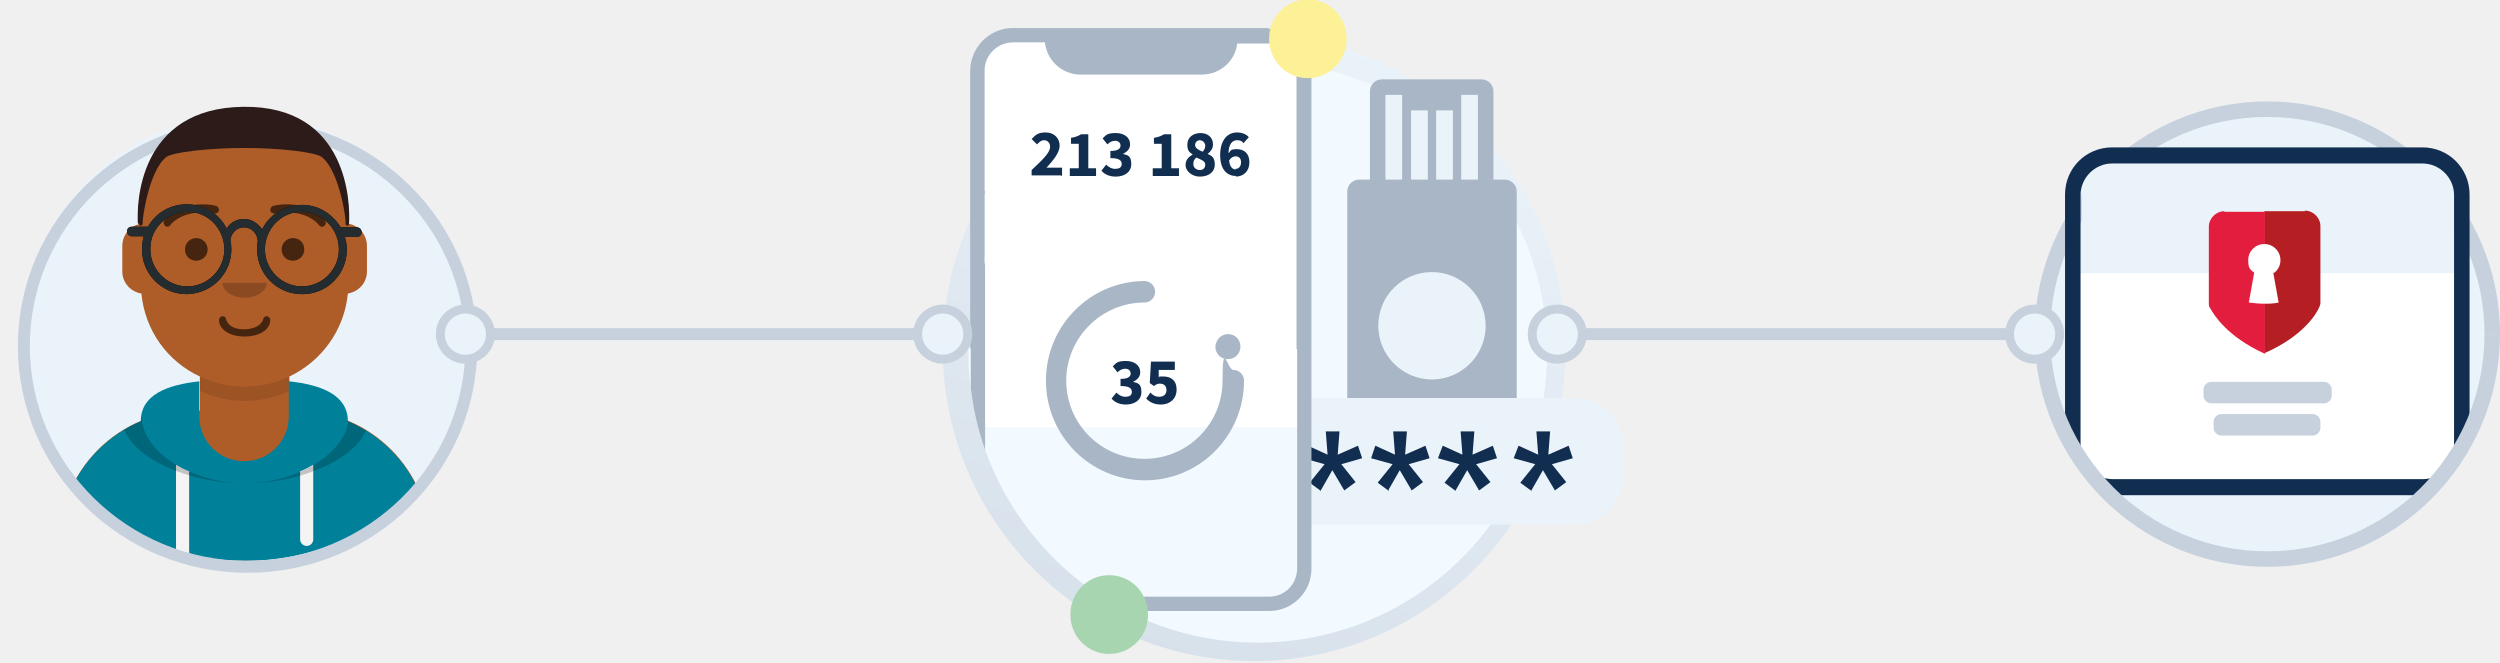
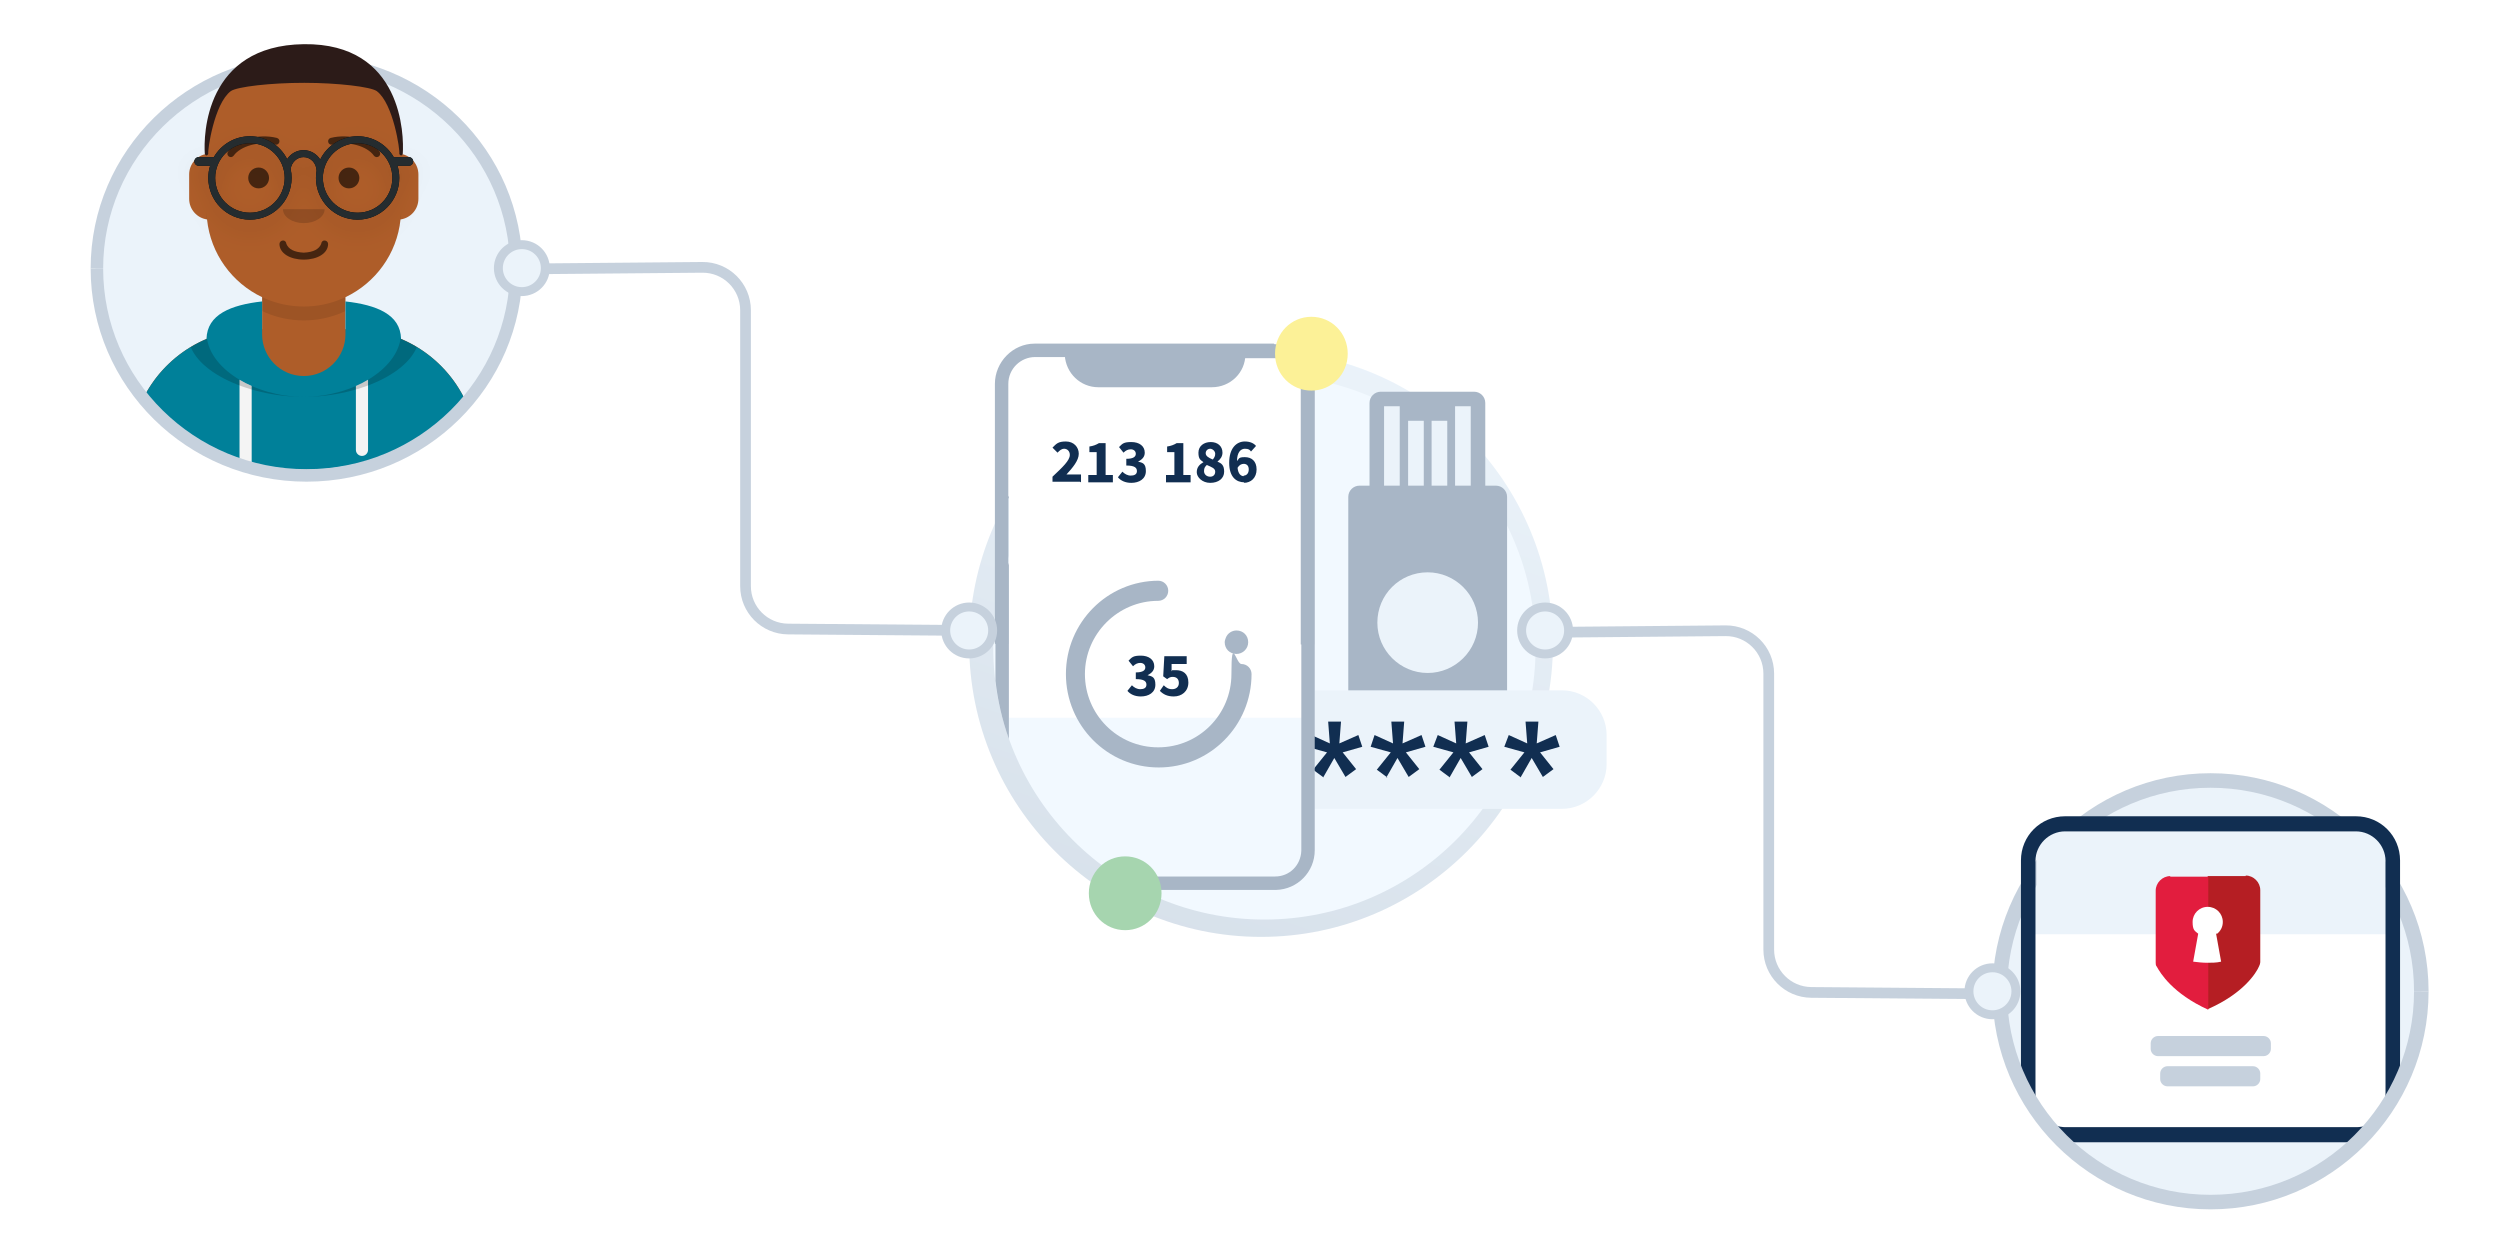
- <svg xmlns="http://www.w3.org/2000/svg" id="Layer_1" version="1.1" viewBox="0 0 419 111">
+ <svg xmlns="http://www.w3.org/2000/svg" width="1400" height="700" viewBox="0 0 1400 700" fill="none">
+   <rect width="1400" height="700" fill="white" />
+   <path d="M542.74 353.065L441.308 352.256C428.129 352.15 417.5 341.436 417.5 328.256V173.714C417.5 160.376 406.624 149.597 393.287 149.715L305 150.5" stroke="#C6D1DD" stroke-width="6" />
+   <path d="M1115.74 556.565L1014.31 555.756C1001.13 555.65 990.5 544.936 990.5 531.756V377.214C990.5 363.876 979.624 353.097 966.287 353.215L878 354" stroke="#C6D1DD" stroke-width="6" />
+   <path d="M706.192 521.528C794.807 521.528 866.513 449.509 866.513 360.581C866.513 271.653 794.807 199.634 706.192 199.634C617.577 199.634 545.871 271.653 545.871 360.581C545.871 449.509 617.577 521.528 706.192 521.528Z" fill="#F2F9FF" />
+   <path fill-rule="evenodd" clip-rule="evenodd" d="M580.628 196.502H716.525C725.293 196.502 732.182 203.391 732.182 212.159V401.913H564.972V212.159C564.972 203.391 571.861 196.502 580.628 196.502Z" fill="white" />
+   <path d="M706.192 196.502C796.685 196.502 869.644 270.087 869.644 360.581C869.644 451.074 796.372 524.659 706.192 524.659C616.011 524.659 542.74 451.074 542.74 360.581C542.74 270.087 616.011 196.502 706.192 196.502ZM708.071 209.967C624.153 209.967 556.204 278.228 556.204 362.459C556.204 446.691 624.153 514.952 708.071 514.952C791.988 514.952 859.937 446.691 859.937 362.459C859.937 278.228 791.988 209.967 708.071 209.967Z" fill="url(#paint0_linear_98_889)" />
+   <path d="M761.302 393.146H837.704C841.149 393.146 843.967 390.328 843.967 386.884V278.229C843.967 274.784 841.149 271.966 837.704 271.966H761.302C757.857 271.966 755.039 274.784 755.039 278.229V386.884C755.039 390.328 757.857 393.146 761.302 393.146Z" fill="#A8B6C6" />
+   <path d="M773.201 320.5H825.493C828.938 320.5 831.756 317.682 831.756 314.237V225.622C831.756 222.178 828.938 219.36 825.493 219.36H773.201C769.757 219.36 766.938 222.178 766.938 225.622V314.237C766.938 317.682 769.757 320.5 773.201 320.5Z" fill="#A8B6C6" />
+   <path fill-rule="evenodd" clip-rule="evenodd" d="M823.615 271.965H814.847V227.501H823.615V271.965ZM810.463 271.965H801.696V235.643H810.463V271.965ZM797.312 271.965H788.545V235.643H797.312V271.965ZM783.848 271.965H775.08V227.501H783.848V271.965Z" fill="#EBF3FA" />
+   <path d="M799.504 320.501C783.847 320.501 771.322 333.026 771.322 348.682C771.322 364.339 784.16 376.864 799.504 376.864C814.847 376.864 827.685 364.339 827.685 348.682C827.685 333.026 814.847 320.501 799.504 320.501Z" fill="#EBF3FA" />
+   <path fill-rule="evenodd" clip-rule="evenodd" d="M874.653 386.571C888.431 386.571 899.703 397.843 899.703 411.621V427.904C899.703 441.681 888.431 452.954 874.653 452.954H736.251V386.571H874.653Z" fill="#EBF3FA" />
+   <path d="M740.949 435.417L747.211 424.458L753.474 435.104L759.423 430.72L751.908 421.326L762.868 418.195L760.676 411.62L750.03 416.316L750.969 404.104H743.767L744.706 416.316L734.373 411.62L731.868 418.195L743.141 421.326L735.313 431.033L741.262 435.417H740.949ZM776.332 435.417L782.595 424.458L788.857 435.104L794.807 430.72L787.292 421.326L798.251 418.195L796.059 411.62L785.413 416.316L786.352 404.104H779.15L780.09 416.316L769.756 411.62L767.565 418.195L778.837 421.326L771.009 431.033L776.958 435.417H776.332ZM811.715 435.417L817.978 424.458L824.24 435.104L830.19 430.72L822.675 421.326L833.634 418.195L831.442 411.62L820.796 416.316L821.736 404.104H814.534L815.473 416.316L805.14 411.62L802.635 418.195L813.907 421.326L806.079 431.033L812.029 435.417H811.715ZM851.483 435.417L857.745 424.458L864.008 435.104L869.957 430.72L862.442 421.326L873.401 418.195L871.209 411.62L860.563 416.316L861.503 404.104H854.301L855.24 416.316L844.907 411.62L842.402 418.195L853.674 421.326L845.846 431.033L851.796 435.417H851.483Z" fill="#112E51" />
+   <path fill-rule="evenodd" clip-rule="evenodd" d="M580.628 196.502H718.091C722.162 196.502 726.232 197.755 729.364 200.26C732.182 202.765 734.06 205.896 734.06 209.028V328.016H564.972V209.028C564.972 205.583 566.538 202.452 569.669 200.26C572.487 197.755 576.558 196.502 580.942 196.502H580.628Z" fill="white" />
+   <path d="M697.424 194.623V198.381C697.424 208.714 688.97 216.855 678.637 216.855H615.072C605.052 216.855 596.911 209.027 596.285 199.007V194.31H697.111L697.424 194.623ZM648.577 325.197C651.708 325.197 654.213 327.702 654.213 330.833C654.213 333.964 651.708 336.469 648.577 336.469C626.032 336.469 607.557 354.944 607.557 377.489C607.557 400.034 625.719 418.509 648.577 418.509C671.435 418.509 689.596 400.034 689.596 377.489C689.596 354.944 692.101 371.853 695.233 371.853C698.364 371.853 700.869 374.358 700.869 377.489C700.869 406.297 677.698 429.781 648.89 429.781C620.082 429.781 596.911 406.297 596.911 377.489C596.911 348.681 620.082 325.197 648.89 325.197H648.577Z" fill="#A8B6C6" />
+   <path d="M605.365 270.088V265.704H600.981C600.042 265.704 598.476 265.704 597.224 265.704C600.668 261.946 604.112 257.876 604.112 254.118C604.112 250.361 601.294 247.229 596.911 247.229C592.527 247.229 591.587 248.482 589.396 250.674L592.214 253.492C593.466 252.24 594.406 251.3 595.971 251.3C597.537 251.3 599.102 252.553 599.102 254.745C599.102 257.876 595.032 261.633 589.396 266.956V269.775H604.739L605.365 270.088ZM623.213 270.088V266.017H619.143V248.169H615.385C613.819 249.108 612.254 249.735 610.062 250.048V253.179H614.133V266.017H609.436V270.088H623.526H623.213ZM633.546 270.401C637.93 270.401 641.688 268.209 641.688 263.825C641.688 259.441 639.809 259.128 637.304 258.502C639.809 257.25 641.061 255.684 641.061 253.492C641.061 249.735 637.93 247.543 633.546 247.543C629.163 247.543 628.536 248.482 626.658 250.361L629.163 253.492C630.415 252.24 631.668 251.613 633.233 251.613C634.799 251.613 636.051 252.553 636.051 254.118C636.051 255.684 634.799 256.936 630.728 256.936V260.694C635.425 260.694 636.678 261.946 636.678 263.825C636.678 265.704 635.112 266.33 633.233 266.33C631.354 266.33 629.789 265.391 628.536 264.138L626.031 267.27C627.597 269.148 630.102 270.401 633.546 270.401ZM666.738 270.088V266.017H662.667V248.169H658.91C657.344 249.108 655.778 249.735 653.586 250.048V253.179H657.657V266.017H652.96V270.088H667.051H666.738ZM677.697 270.401C682.394 270.401 685.525 267.896 685.525 264.138C685.525 260.381 683.96 259.441 681.768 258.502C683.333 257.25 684.586 255.684 684.586 253.492C684.586 249.735 681.768 247.543 678.01 247.543C674.253 247.543 671.122 249.735 671.122 253.492C671.122 257.25 672.374 257.563 673.94 258.815C671.748 260.068 670.182 261.633 670.182 264.451C670.182 267.27 673.313 270.401 677.697 270.401ZM678.95 257.25C676.758 256.31 675.192 255.371 675.192 253.805C675.192 252.24 676.445 251.3 677.697 251.3C678.95 251.3 680.515 252.553 680.515 254.118C680.515 255.684 679.889 256.31 679.263 257.25H678.95ZM677.697 266.956C675.818 266.956 674.253 265.704 674.253 263.825C674.253 261.946 674.879 261.32 675.818 260.381C678.637 261.633 680.515 262.26 680.515 264.138C680.515 266.017 679.263 266.956 677.697 266.956ZM696.485 270.401C700.555 270.401 703.687 267.583 703.687 262.886C703.687 258.189 700.869 255.997 697.111 255.997C693.354 255.997 693.98 256.936 692.727 258.189C692.727 253.179 694.919 251.3 697.111 251.3C699.303 251.3 699.929 251.926 700.555 252.866L703.374 249.735C702.121 248.169 699.929 247.229 697.111 247.229C692.414 247.229 688.343 250.987 688.343 259.128C688.343 267.27 692.414 270.088 696.798 270.088L696.485 270.401ZM696.485 266.643C694.919 266.643 693.354 265.391 693.04 261.946C693.98 260.381 695.232 259.755 696.485 259.755C698.05 259.755 699.303 260.694 699.303 262.886C699.303 265.078 698.05 266.33 696.485 266.33V266.643ZM638.87 390.015C643.253 390.015 647.011 387.823 647.011 383.44C647.011 379.056 645.132 378.743 642.627 378.116C645.132 376.864 646.385 375.298 646.385 373.106C646.385 369.349 643.253 367.157 638.87 367.157C634.486 367.157 633.859 368.096 631.981 369.975L634.486 373.106C635.738 371.854 636.991 371.228 638.556 371.228C640.122 371.228 641.375 372.167 641.375 373.733C641.375 375.298 640.122 376.551 636.051 376.551V380.308C640.748 380.308 642.001 381.561 642.001 383.44C642.001 385.318 640.435 385.945 638.556 385.945C636.678 385.945 635.112 385.005 633.86 383.753L631.354 386.884C632.92 388.763 635.425 390.015 638.87 390.015ZM657.344 390.015C661.728 390.015 665.485 387.197 665.485 382.187C665.485 377.177 662.354 375.298 658.596 375.298C654.839 375.298 657.031 375.298 656.091 375.924V371.854H664.546V367.47H652.021L651.395 378.743L653.586 380.308C654.839 379.369 655.465 379.056 656.718 379.056C658.91 379.056 660.162 380.308 660.162 382.5C660.162 384.692 658.596 385.945 656.405 385.945C654.213 385.945 652.96 385.005 651.708 383.753L649.516 386.884C651.395 388.763 653.586 390.015 657.344 390.015Z" fill="#112E51" />
+   <path d="M728.738 216.856C731.243 217.169 733.748 217.795 736.253 218.108V476.124C736.253 488.336 726.546 498.043 714.647 498.356H714.021H640.749C636.052 496.164 631.669 493.659 627.285 490.841H714.021C722.162 490.841 728.425 484.579 728.738 476.438V475.811V216.543V216.856ZM564.973 314.864V413.812C561.215 403.166 558.71 392.206 557.458 381.247V347.743C558.71 336.47 561.215 325.511 564.973 315.177V314.864ZM564.973 277.602V278.542C562.154 282.925 559.649 287.622 557.458 292.319C559.649 286.996 562.154 282.299 564.973 277.602ZM706.193 196.502C713.395 196.502 720.91 197.129 727.798 198.068C729.364 199.321 730.93 201.199 732.182 203.078C727.485 202.139 722.788 201.512 718.091 201.199C716.839 200.886 715.586 200.573 714.334 200.573H713.708H671.436C683.021 198.068 694.607 196.816 706.193 196.816V196.502Z" fill="#A8B6C6" />
+   <path d="M692.415 366.217C695.859 366.217 698.991 363.399 698.991 359.641C698.991 355.884 696.173 353.065 692.415 353.065C689.91 353.065 687.405 354.631 686.466 357.136C686.152 358.075 685.839 358.702 685.839 359.641C685.839 363.399 688.658 366.217 692.415 366.217Z" fill="#A8B6C6" />
+   <path d="M713.707 192.745C725.919 192.745 735.939 202.765 735.939 215.29V360.894H728.424V214.977C728.424 207.149 722.162 200.573 714.334 199.947H713.707H579.689C571.548 199.947 564.659 206.523 564.659 214.977V360.581H557.144V214.977C557.144 202.765 567.164 192.432 579.376 192.432H713.394L713.707 192.745Z" fill="#A8B6C6" />
+   <path d="M630.102 520.901C641.374 520.901 650.455 511.82 650.455 500.235C650.455 488.649 641.374 479.568 630.102 479.568C618.829 479.568 609.749 488.649 609.749 500.235C609.749 511.82 618.829 520.901 630.102 520.901Z" fill="#A6D5AF" />
+   <path d="M734.374 218.734C745.646 218.734 754.727 209.653 754.727 198.068C754.727 186.482 745.646 177.401 734.374 177.401C723.101 177.401 714.021 186.482 714.021 198.068C714.021 209.653 723.101 218.734 734.374 218.734Z" fill="#FCF197" />
+   <path d="M542.739 366.216C550.002 366.216 555.89 360.328 555.89 353.065C555.89 345.802 550.002 339.914 542.739 339.914C535.476 339.914 529.588 345.802 529.588 353.065C529.588 360.328 535.476 366.216 542.739 366.216Z" fill="#EBF3FA" stroke="#C6D1DD" stroke-width="5" />
+   <mask id="mask0_98_889" style="mask-type:alpha" maskUnits="userSpaceOnUse" x="53" y="32" width="236" height="236">
+     <path d="M170.832 267.581C235.682 267.581 288.254 215.009 288.254 150.159C288.254 85.308 235.682 32.736 170.832 32.736C105.981 32.736 53.409 85.308 53.409 150.159C53.409 215.009 105.981 267.581 170.832 267.581Z" fill="white" />
+   </mask>
+   <g mask="url(#mask0_98_889)">
+     <path d="M170.832 267.581C235.682 267.581 288.254 215.009 288.254 150.159C288.254 85.308 235.682 32.736 170.832 32.736C105.981 32.736 53.409 85.308 53.409 150.159C53.409 215.009 105.981 267.581 170.832 267.581Z" fill="#E6E6E6" />
+     <path d="M288.254 32.736H53.409V267.581H288.254V32.736Z" fill="#EBF3FA" />
+   </g>
+   <mask id="mask1_98_889" style="mask-type:alpha" maskUnits="userSpaceOnUse" x="41" y="22" width="258" height="242">
+     <path d="M53.408 159.776C53.408 216.844 105.662 263.107 170.119 263.107C234.577 263.107 286.83 216.844 286.83 159.776H298.501V22H41.737V159.776H53.408Z" fill="white" />
+   </mask>
+   <g mask="url(#mask1_98_889)">
+     <path d="M289.108 150.382C289.108 86.396 236.536 34.525 171.685 34.525C106.835 34.525 54.263 86.396 54.263 150.382" stroke="#C6D1DD" stroke-width="7" />
+     <mask id="mask2_98_889" style="mask-type:alpha" maskUnits="userSpaceOnUse" x="72" y="25" width="196" height="239">
+       <path d="M193.461 166.409V184.3H197.352C236.026 184.3 267.378 215.663 267.378 254.351V263.107H72.86V254.351C72.86 215.663 104.212 184.3 142.887 184.3H146.777V166.409C130.012 158.442 117.962 142.159 115.951 122.89C110.286 122.089 105.928 117.218 105.928 111.33V97.709C105.928 91.924 110.134 87.122 115.654 86.195V80.196C115.654 50.106 140.039 25.712 170.119 25.712C200.2 25.712 224.584 50.106 224.584 80.196V86.195C230.104 87.122 234.31 91.924 234.31 97.709V111.33C234.31 117.218 229.953 122.089 224.288 122.89C222.277 142.159 210.226 158.442 193.461 166.409Z" fill="white" />
+     </mask>
+     <g mask="url(#mask2_98_889)">
+       <path d="M193.461 166.409V184.3H197.352C236.026 184.3 267.378 215.663 267.378 254.351V263.107H72.86V254.351C72.86 215.663 104.212 184.3 142.887 184.3H146.777V166.409C130.012 158.442 117.962 142.159 115.951 122.89C110.286 122.089 105.928 117.218 105.928 111.33V97.709C105.928 91.924 110.134 87.122 115.654 86.195V80.196C115.654 50.106 140.039 25.712 170.119 25.712C200.2 25.712 224.584 50.106 224.584 80.196V86.195C230.104 87.122 234.31 91.924 234.31 97.709V111.33C234.31 117.218 229.953 122.089 224.288 122.89C222.277 142.159 210.226 158.442 193.461 166.409Z" fill="#D0C6AC" />
+       <path d="M298.501 25.712H41.737V263.107H298.501V25.712Z" fill="#AE5D29" />
+       <path fill-rule="evenodd" clip-rule="evenodd" d="M224.584 102.574V124.951C224.584 155.042 200.199 179.435 170.119 179.435C140.039 179.435 115.654 155.042 115.654 124.951V102.574V117.168C115.654 147.258 140.039 171.652 170.119 171.652C200.199 171.652 224.584 147.258 224.584 117.168V102.574Z" fill="black" fill-opacity="0.1" />
+     </g>
+     <mask id="mask3_98_889" style="mask-type:alpha" maskUnits="userSpaceOnUse" x="72" y="168" width="196" height="96">
+       <path fill-rule="evenodd" clip-rule="evenodd" d="M146.777 168.801C129.35 170.752 115.926 176.079 115.658 189.791C90.509 200.418 72.86 225.322 72.86 254.349V263.106H267.378V254.349C267.378 225.322 249.729 200.418 224.58 189.791C224.312 176.079 210.889 170.752 193.461 168.801V187.217C193.461 200.113 183.011 210.568 170.119 210.568C157.228 210.568 146.777 200.113 146.777 187.217V168.801Z" fill="white" />
+     </mask>
+     <g mask="url(#mask3_98_889)">
+       <path fill-rule="evenodd" clip-rule="evenodd" d="M146.777 168.801C129.35 170.752 115.926 176.079 115.658 189.791C90.509 200.418 72.86 225.322 72.86 254.349V263.106H267.378V254.349C267.378 225.322 249.729 200.418 224.58 189.791C224.312 176.079 210.889 170.752 193.461 168.801V187.217C193.461 200.113 183.011 210.568 170.119 210.568C157.228 210.568 146.777 200.113 146.777 187.217V168.801Z" fill="#B7C1DB" />
+       <path d="M298.501 156.083H41.737V263.106H298.501V156.083Z" fill="#008099" />
+       <path fill-rule="evenodd" clip-rule="evenodd" d="M140.942 216.152V263.106H134.134V212.66C136.278 213.934 138.556 215.103 140.942 216.152ZM206.106 212.66V251.918C206.106 253.798 204.582 255.323 202.702 255.323C200.822 255.323 199.298 253.798 199.298 251.918V216.152C201.684 215.103 203.963 213.934 206.106 212.66Z" fill="#F4F4F4" />
+       <path fill-rule="evenodd" clip-rule="evenodd" d="M130.205 168.465C115.566 171.235 105.442 176.753 105.442 187.518C105.442 206.697 137.574 222.244 170.12 222.244C202.665 222.244 234.797 206.697 234.797 187.518C234.797 176.753 224.673 171.235 210.035 168.465C218.871 171.724 224.585 177.203 224.585 186.321C224.585 206.161 197.526 222.244 170.12 222.244C142.713 222.244 115.655 206.161 115.655 186.321C115.655 177.203 121.369 171.724 130.205 168.465Z" fill="black" fill-opacity="0.18" />
+     </g>
+     <path d="M156.504 136.627C156.504 141.853 162.493 145.383 170.12 145.383C177.747 145.383 183.736 141.853 183.736 136.627C183.736 135.552 182.813 134.681 181.791 134.681C180.534 134.681 179.973 135.562 179.846 136.627C178.638 139.485 175.648 141.216 170.12 141.492C164.593 141.216 161.603 139.485 160.394 136.627C160.268 135.562 159.706 134.681 158.449 134.681C157.428 134.681 156.504 135.552 156.504 136.627Z" fill="black" fill-opacity="0.6" />
+     <path fill-rule="evenodd" clip-rule="evenodd" d="M158.449 117.169C158.449 121.468 163.674 124.952 170.12 124.952C176.566 124.952 181.791 121.468 181.791 117.169" fill="black" fill-opacity="0.16" />
+     <path d="M144.833 105.493C148.056 105.493 150.669 102.879 150.669 99.655C150.669 96.431 148.056 93.817 144.833 93.817C141.61 93.817 138.998 96.431 138.998 99.655C138.998 102.879 141.61 105.493 144.833 105.493Z" fill="black" fill-opacity="0.6" />
+     <path d="M195.407 105.493C198.63 105.493 201.243 102.879 201.243 99.655C201.243 96.431 198.63 93.817 195.407 93.817C192.184 93.817 189.572 96.431 189.572 99.655C189.572 102.879 192.184 105.493 195.407 105.493Z" fill="black" fill-opacity="0.6" />
+     <path d="M130.857 87.162C134.664 81.802 145.103 78.797 154.094 81.006C155.138 81.262 156.191 80.624 156.447 79.58C156.704 78.536 156.066 77.483 155.022 77.226C144.58 74.661 132.492 78.141 127.685 84.907C127.063 85.783 127.269 86.998 128.144 87.621C129.02 88.243 130.234 88.038 130.857 87.162Z" fill="black" fill-opacity="0.6" />
+     <path d="M209.383 87.162C205.576 81.802 195.137 78.797 186.145 81.006C185.102 81.262 184.049 80.624 183.792 79.58C183.536 78.536 184.174 77.483 185.217 77.226C195.66 74.661 207.747 78.141 212.554 84.907C213.177 85.783 212.971 86.998 212.096 87.621C211.22 88.243 210.005 88.038 209.383 87.162Z" fill="black" fill-opacity="0.6" />
+     <mask id="mask4_98_889" style="mask-type:alpha" maskUnits="userSpaceOnUse" x="114" y="24" width="112" height="64">
+       <path fill-rule="evenodd" clip-rule="evenodd" d="M114.681 86.034C115.019 87.482 116.308 87.224 116.627 86.034C116.177 84.522 119.832 58.06 129.27 51.009C132.789 48.56 151.648 46.37 170.423 46.383C188.996 46.396 207.487 48.587 210.968 51.009C220.406 58.06 224.062 84.522 223.612 86.034C223.93 87.224 225.219 87.482 225.557 86.034C226.256 76.015 225.557 24.034 170.119 24.739C114.681 25.445 113.982 76.015 114.681 86.034Z" fill="white" />
+     </mask>
+     <g mask="url(#mask4_98_889)">
+       <path fill-rule="evenodd" clip-rule="evenodd" d="M114.681 86.034C115.019 87.482 116.308 87.224 116.627 86.034C116.177 84.522 119.832 58.06 129.27 51.009C132.789 48.56 151.648 46.37 170.423 46.383C188.996 46.396 207.487 48.587 210.968 51.009C220.406 58.06 224.062 84.522 223.612 86.034C223.93 87.224 225.219 87.482 225.557 86.034C226.256 76.015 225.557 24.034 170.119 24.739C114.681 25.445 113.982 76.015 114.681 86.034Z" fill="#28354B" />
+       <path d="M370.473 23.766H113.709V296.186H370.473V23.766Z" fill="#2C1B18" />
+     </g>
+     <g filter="url(#filter0_d_98_889)">
+       <path fill-rule="evenodd" clip-rule="evenodd" d="M179.324 89.336C183.132 81.616 191.081 76.305 200.269 76.305C208.944 76.305 216.514 81.039 220.538 88.066C220.742 88.01 220.958 87.98 221.18 87.98H228.961C230.303 87.98 231.392 89.069 231.392 90.412C231.392 91.755 230.303 92.844 228.961 92.844H222.603C223.259 94.999 223.611 97.286 223.611 99.655C223.611 112.551 213.161 123.005 200.269 123.005C187.378 123.005 176.927 112.551 176.927 99.655C176.927 98.272 177.047 96.916 177.278 95.599C177.196 91.342 173.925 87.98 169.985 87.98C166.351 87.98 163.286 90.84 162.768 94.625C163.123 96.245 163.311 97.928 163.311 99.655C163.311 112.551 152.86 123.005 139.969 123.005C127.077 123.005 116.626 112.551 116.626 99.655C116.626 97.286 116.979 94.999 117.635 92.844H111.277C109.934 92.844 108.846 91.755 108.846 90.412C108.846 89.069 109.934 87.98 111.277 87.98H119.058C119.28 87.98 119.495 88.01 119.7 88.066C123.724 81.039 131.293 76.305 139.969 76.305C149.064 76.305 156.945 81.509 160.797 89.103C162.818 86.072 166.179 84.088 169.985 84.088C173.887 84.088 177.323 86.174 179.324 89.336ZM139.969 119.114C150.712 119.114 159.42 110.402 159.42 99.655C159.42 88.908 150.712 80.196 139.969 80.196C129.226 80.196 120.517 88.908 120.517 99.655C120.517 110.402 129.226 119.114 139.969 119.114ZM200.269 119.114C211.012 119.114 219.721 110.402 219.721 99.655C219.721 88.908 211.012 80.196 200.269 80.196C189.526 80.196 180.817 88.908 180.817 99.655C180.817 110.402 189.526 119.114 200.269 119.114Z" fill="black" />
+     </g>
+     <path fill-rule="evenodd" clip-rule="evenodd" d="M179.324 89.336C183.132 81.616 191.081 76.305 200.269 76.305C208.944 76.305 216.514 81.039 220.538 88.066C220.742 88.01 220.958 87.98 221.18 87.98H228.961C230.303 87.98 231.392 89.069 231.392 90.412C231.392 91.755 230.303 92.844 228.961 92.844H222.603C223.259 94.999 223.611 97.286 223.611 99.655C223.611 112.551 213.161 123.005 200.269 123.005C187.378 123.005 176.927 112.551 176.927 99.655C176.927 98.272 177.047 96.916 177.278 95.599C177.196 91.342 173.925 87.98 169.985 87.98C166.351 87.98 163.286 90.84 162.768 94.625C163.123 96.245 163.311 97.928 163.311 99.655C163.311 112.551 152.86 123.005 139.969 123.005C127.077 123.005 116.626 112.551 116.626 99.655C116.626 97.286 116.979 94.999 117.635 92.844H111.277C109.934 92.844 108.846 91.755 108.846 90.412C108.846 89.069 109.934 87.98 111.277 87.98H119.058C119.28 87.98 119.495 88.01 119.7 88.066C123.724 81.039 131.293 76.305 139.969 76.305C149.064 76.305 156.945 81.509 160.797 89.103C162.818 86.072 166.179 84.088 169.985 84.088C173.887 84.088 177.323 86.174 179.324 89.336ZM139.969 119.114C150.712 119.114 159.42 110.402 159.42 99.655C159.42 88.908 150.712 80.196 139.969 80.196C129.226 80.196 120.517 88.908 120.517 99.655C120.517 110.402 129.226 119.114 139.969 119.114ZM200.269 119.114C211.012 119.114 219.721 110.402 219.721 99.655C219.721 88.908 211.012 80.196 200.269 80.196C189.526 80.196 180.817 88.908 180.817 99.655C180.817 110.402 189.526 119.114 200.269 119.114Z" fill="#252C2F" />
+   </g>
+   <path d="M54.263 150.382C54.263 214.368 106.834 266.239 171.685 266.239C236.536 266.239 289.107 214.368 289.107 150.382" stroke="#C6D1DD" stroke-width="7" />
+   <path d="M292.238 163.303C299.501 163.303 305.39 157.415 305.39 150.151C305.39 142.888 299.501 137 292.238 137C284.975 137 279.087 142.888 279.087 150.151C279.087 157.415 284.975 163.303 292.238 163.303Z" fill="#EBF3FA" stroke="#C6D1DD" stroke-width="5" />
+   <path d="M865.26 366.216C872.523 366.216 878.411 360.328 878.411 353.065C878.411 345.802 872.523 339.914 865.26 339.914C857.996 339.914 852.108 345.802 852.108 353.065C852.108 360.328 857.996 366.216 865.26 366.216Z" fill="#EBF3FA" stroke="#C6D1DD" stroke-width="5" />
+   <path d="M1355.93 555.119C1355.93 620.249 1303.01 673.167 1237.88 673.167C1172.75 673.167 1119.83 620.249 1119.83 555.119C1119.83 489.988 1172.75 437.07 1237.88 437.07C1303.01 437.07 1355.93 489.988 1355.93 555.119Z" fill="#EBF3FA" />
+   <path fill-rule="evenodd" clip-rule="evenodd" d="M1115.76 555.119C1115.76 487.797 1170.56 433 1237.88 433C1305.2 433 1360 487.797 1360 555.119H1351.86C1351.86 492.181 1300.82 441.141 1237.88 441.141C1174.94 441.141 1123.9 492.181 1123.9 555.119H1115.76Z" fill="#C6D1DD" />
+   <path d="M1136.11 523.18H1337.14V614.926C1337.14 626.198 1328.06 635.592 1316.48 635.592H1156.47C1145.2 635.592 1135.8 626.511 1135.8 614.926V523.18H1136.11Z" fill="white" />
+   <path d="M1140.18 481.222C1140.18 472.141 1147.7 464.626 1156.78 464.626H1319.29C1328.37 464.626 1335.89 472.141 1335.89 481.222V505.019H1140.5V481.222H1140.18Z" fill="#EBF3FA" />
+   <path fill-rule="evenodd" clip-rule="evenodd" d="M1156.47 457.111C1142.69 457.111 1131.73 468.071 1131.73 481.848V600.21C1133.92 605.846 1136.74 610.856 1139.87 616.18C1139.87 615.866 1139.87 615.553 1139.87 615.24V482.161C1139.87 473.081 1147.39 465.566 1156.47 465.566H1319.29C1328.37 465.566 1335.89 473.081 1335.89 482.161V615.24C1335.89 615.553 1335.89 615.866 1335.89 616.18C1339.02 611.17 1341.84 605.846 1344.03 600.21V481.848C1344.03 468.071 1333.07 457.111 1319.29 457.111H1156.47ZM1316.16 639.664C1319.29 636.846 1322.42 633.715 1325.24 630.27C1323.36 630.897 1321.49 631.21 1319.61 631.21H1156.78C1154.9 631.21 1153.02 630.897 1151.14 630.27C1153.96 633.402 1157.09 636.533 1160.23 639.664H1316.48H1316.16Z" fill="#112E51" />
+   <path d="M1204.38 587.371C1204.38 589.563 1206.25 591.442 1208.45 591.442H1267.63C1269.82 591.442 1271.7 589.563 1271.7 587.371V584.24C1271.7 582.048 1269.82 580.169 1267.63 580.169H1208.45C1206.25 580.169 1204.38 582.048 1204.38 584.24V587.371ZM1209.7 604.28C1209.7 606.472 1211.58 608.351 1213.77 608.351H1261.68C1263.87 608.351 1265.75 606.472 1265.75 604.28V601.149C1265.75 598.957 1263.87 597.078 1261.68 597.078H1213.77C1211.58 597.078 1209.7 598.957 1209.7 601.149V604.28Z" fill="#C6D1DD" />
+   <path fill-rule="evenodd" clip-rule="evenodd" d="M1237.88 677.238C1170.56 677.238 1115.76 622.441 1115.76 555.119H1123.9C1123.9 618.058 1174.94 669.097 1237.88 669.097C1300.82 669.097 1351.86 618.058 1351.86 555.119H1360C1360 622.441 1305.2 677.238 1237.88 677.238Z" fill="#C6D1DD" />
+   <path d="M1115.76 568.27C1123.02 568.27 1128.91 562.382 1128.91 555.119C1128.91 547.855 1123.02 541.967 1115.76 541.967C1108.5 541.967 1102.61 547.855 1102.61 555.119C1102.61 562.382 1108.5 568.27 1115.76 568.27Z" fill="#EBF3FA" stroke="#C6D1DD" stroke-width="5" />
+   <path d="M1257.61 490.615H1236.31V565.139C1256.36 556.371 1263.56 544.786 1265.12 541.028C1265.44 540.402 1265.75 539.463 1265.75 538.836V498.443C1265.75 494.059 1261.99 490.302 1257.61 490.302V490.615Z" fill="#B51E23" />
+   <path d="M1215.34 490.615C1210.95 490.615 1207.19 494.372 1207.19 498.756V539.149C1207.19 539.776 1207.19 540.715 1207.82 541.341C1209.7 544.786 1216.59 556.371 1236.63 565.452V490.928H1215.34V490.615Z" fill="#E21D3E" />
+   <path d="M1241.64 522.867C1243.52 521.301 1244.77 519.109 1244.77 516.291C1244.77 511.594 1241.01 507.837 1236.32 507.837C1231.62 507.837 1227.86 511.594 1227.86 516.291C1227.86 520.988 1229.11 521.301 1230.99 522.867C1230.05 528.19 1229.11 533.2 1228.17 538.523C1230.68 538.836 1233.5 539.15 1236 539.15C1238.51 539.15 1241.33 539.15 1243.83 538.523C1242.89 533.2 1241.95 527.877 1241.01 522.867H1241.64Z" fill="white" />
  <defs>
-     <style>
-       .st0 {
-         mask: url(#mask);
-       }
- 
-       .st1 {
-         fill: #b7c1db;
-       }
- 
-       .st1, .st2, .st3, .st4, .st5, .st6, .st7, .st8, .st9, .st10, .st11, .st12 {
-         fill-rule: evenodd;
-       }
- 
-       .st13 {
-         fill: #e21d3e;
-       }
- 
-       .st14 {
-         fill: none;
-         stroke-width: 2px;
-       }
- 
-       .st14, .st15 {
-         stroke: #c6d1dd;
-       }
- 
-       .st2, .st16 {
-         fill: #fff;
-       }
- 
-       .st3, .st15, .st17 {
-         fill: #ebf3fa;
-       }
- 
-       .st18 {
-         fill: #e6e6e6;
-       }
- 
-       .st19 {
-         fill-opacity: .6;
-       }
- 
-       .st20 {
-         fill: #d0c6ac;
-       }
- 
-       .st21 {
-         fill: url(#linear-gradient);
-       }
- 
-       .st22 {
-         fill: #ae5d29;
-       }
- 
-       .st23 {
-         mask: url(#mask-2);
-       }
- 
-       .st24 {
-         mask: url(#mask-3);
-       }
- 
-       .st25 {
-         mask: url(#mask-4);
-       }
- 
-       .st26 {
-         mask: url(#mask-1);
-       }
- 
-       .st27 {
-         fill: #a6d5af;
-       }
- 
-       .st4, .st28 {
-         fill: #112e51;
-       }
- 
-       .st5 {
-         fill: #f4f4f4;
-       }
- 
-       .st29 {
-         fill: #008099;
-       }
- 
-       .st30 {
-         fill: #fcf197;
-       }
- 
-       .st7 {
-         fill: #28354b;
-       }
- 
-       .st31 {
-         fill: #a8b6c6;
-       }
- 
-       .st32 {
-         fill: #f2f9ff;
-       }
- 
-       .st33, .st11 {
-         fill: #c6d1dd;
-       }
- 
-       .st34 {
-         fill: #2c1b18;
-       }
- 
-       .st8 {
-         fill-opacity: .1;
-       }
- 
-       .st9 {
-         fill-opacity: .2;
-       }
- 
-       .st10 {
-         fill-opacity: .2;
-       }
- 
-       .st15 {
-         stroke-width: 1.5px;
-       }
- 
-       .st35 {
-         fill: #b51e23;
-       }
- 
-       .st12 {
-         fill: #252c2f;
-       }
-     </style>
-     <mask id="mask" x="3.7" y="19.4" width="74.5" height="74.6" maskUnits="userSpaceOnUse">
-       <g id="a">
-         <path class="st16" d="M41,94c20.6,0,37.3-16.7,37.3-37.3,0-20.6-16.7-37.3-37.3-37.3S3.7,36.1,3.7,56.7c0,20.6,16.7,37.3,37.3,37.3Z" />
-       </g>
-     </mask>
-     <mask id="mask-1" x="0" y="17" width="105" height="87.6" maskUnits="userSpaceOnUse">
-       <g id="b">
-         <path class="st16" d="M3.7,61c0,18.2,16.7,33,37.3,33s37.3-14.8,37.3-33h3.7V17H0v44h3.7Z" />
-       </g>
-     </mask>
-     <mask id="mask-2" x="0" y="18.2" width="82" height="75.8" maskUnits="userSpaceOnUse">
-       <g id="c">
-         <path class="st16" d="M48.5,63.1v5.7h1.2c12.4,0,22.4,10,22.4,22.4v2.8H9.9v-2.8c0-12.4,10-22.4,22.4-22.4h1.2v-5.7c-5.4-2.5-9.2-7.7-9.8-13.9-1.8-.3-3.2-1.8-3.2-3.7v-4.3c0-1.8,1.3-3.4,3.1-3.7v-1.9c0-9.6,7.8-17.4,17.4-17.4s17.4,7.8,17.4,17.4v1.9c1.8.3,3.1,1.9,3.1,3.7v4.3c0,1.9-1.4,3.4-3.2,3.7-.6,6.2-4.5,11.4-9.8,13.9Z" />
-       </g>
-     </mask>
-     <mask id="mask-3" x="0" y="59.8" width="82" height="34.2" maskUnits="userSpaceOnUse">
-       <g id="d">
-         <path class="st2" d="M33.5,63.9c-5.6.6-9.9,2.3-9.9,6.7-8,3.4-13.7,11.3-13.7,20.6v2.8h62.1v-2.8c0-9.3-5.6-17.2-13.7-20.6,0-4.4-4.4-6.1-9.9-6.7v5.9c0,4.1-3.3,7.5-7.5,7.5h0c-4.1,0-7.5-3.3-7.5-7.5h0v-5.9Z" />
-       </g>
-     </mask>
-     <mask id="mask-4" x="23" y="17.6" width="82" height="87" maskUnits="userSpaceOnUse">
-       <g id="e">
-         <path class="st2" d="M23.3,37.5c.1.5.5.4.6,0-.1-.5,1-8.9,4-11.2,1.1-.8,7.1-1.5,13.1-1.5,5.9,0,11.8.7,12.9,1.5,3,2.3,4.2,10.7,4,11.2.1.4.5.5.6,0,.2-3.2,0-19.8-17.7-19.6-17.7.2-17.9,16.4-17.7,19.6Z" />
-       </g>
-     </mask>
-     <linearGradient id="linear-gradient" x1="228.5" y1="105.8" x2="105.9" y2="-246" gradientTransform="translate(0 112) scale(1 -1)" gradientUnits="userSpaceOnUse">
-       <stop offset="0" stop-color="#ebf3fa" />
-       <stop offset="1" stop-color="#a8b6c6" />
+     <filter id="filter0_d_98_889" x="96.321" y="70.042" width="147.597" height="71.751" filterUnits="userSpaceOnUse" color-interpolation-filters="sRGB">
+       <feFlood flood-opacity="0" result="BackgroundImageFix" />
+       <feColorMatrix in="SourceAlpha" type="matrix" values="0 0 0 0 0 0 0 0 0 0 0 0 0 0 0 0 0 0 127 0" result="hardAlpha" />
+       <feOffset dy="6.263" />
+       <feGaussianBlur stdDeviation="6.263" />
+       <feColorMatrix type="matrix" values="0 0 0 0 0 0 0 0 0 0 0 0 0 0 0 0 0 0 0.1 0" />
+       <feBlend mode="normal" in2="BackgroundImageFix" result="effect1_dropShadow_98_889" />
+       <feBlend mode="normal" in="SourceGraphic" in2="effect1_dropShadow_98_889" result="shape" />
+     </filter>
+     <linearGradient id="paint0_linear_98_889" x1="763.494" y1="197.129" x2="379.601" y2="1298.71" gradientUnits="userSpaceOnUse">
+       <stop stop-color="#EBF3FA" />
+       <stop offset="1" stop-color="#A8B6C6" />
    </linearGradient>
  </defs>
-   <path class="st17" d="M417.7,56c0,20.8-16.9,37.7-37.7,37.7s-37.7-16.9-37.7-37.7,16.9-37.7,37.7-37.7,37.7,16.9,37.7,37.7Z" />
-   <path class="st11" d="M341,56c0-21.5,17.5-39,39-39s39,17.5,39,39h-2.6c0-20.1-16.3-36.4-36.4-36.4s-36.4,16.3-36.4,36.4h-2.6Z" />
-   <path class="st16" d="M347.5,45.8h64.2v29.3c0,3.6-2.9,6.6-6.6,6.6h-51.1c-3.6,0-6.6-2.9-6.6-6.6v-29.3Z" />
-   <path class="st17" d="M348.8,32.4c0-2.9,2.4-5.3,5.3-5.3h51.9c2.9,0,5.3,2.4,5.3,5.3v7.6h-62.4v-7.6Z" />
-   <path class="st4" d="M354,24.7c-4.4,0-7.9,3.5-7.9,7.9v37.8c.7,1.8,1.6,3.4,2.6,5.1,0-.1,0-.2,0-.3v-42.5c0-2.9,2.4-5.3,5.3-5.3h52c2.9,0,5.3,2.4,5.3,5.3v42.5c0,.1,0,.2,0,.3,1-1.6,1.9-3.3,2.6-5.1v-37.8c0-4.4-3.5-7.9-7.9-7.9h-52,0ZM405,83c1-.9,2-1.9,2.9-3-.6.2-1.2.3-1.8.3h-52c-.6,0-1.2-.1-1.8-.3.9,1,1.9,2,2.9,3h49.9Z" />
-   <path class="st33" d="M369.3,66.3c0,.7.6,1.3,1.3,1.3h18.9c.7,0,1.3-.6,1.3-1.3v-1c0-.7-.6-1.3-1.3-1.3h-18.9c-.7,0-1.3.6-1.3,1.3v1ZM371,71.7c0,.7.6,1.3,1.3,1.3h15.3c.7,0,1.3-.6,1.3-1.3v-1c0-.7-.6-1.3-1.3-1.3h-15.3c-.7,0-1.3.6-1.3,1.3v1Z" />
-   <path class="st11" d="M380,95c-21.5,0-39-17.5-39-39h2.6c0,20.1,16.3,36.4,36.4,36.4s36.4-16.3,36.4-36.4h2.6c0,21.5-17.5,39-39,39Z" />
-   <path class="st14" d="M158,56h-80" />
-   <g class="st0">
-     <g>
-       <path class="st18" d="M41,94c20.6,0,37.3-16.7,37.3-37.3,0-20.6-16.7-37.3-37.3-37.3S3.7,36.1,3.7,56.7c0,20.6,16.7,37.3,37.3,37.3Z" />
-       <path class="st17" d="M78.3,19.4H3.7v74.6h74.5s0-74.6,0-74.6Z" />
-     </g>
-   </g>
-   <g class="st26">
-     <g>
-       <path class="st14" d="M79,58c0-20.4-16.8-37-37.5-37S4,37.6,4,58" />
-       <g class="st23">
-         <g>
-           <path class="st20" d="M48.5,63.1v5.7h1.2c12.4,0,22.4,10,22.4,22.4v2.8H9.9v-2.8c0-12.4,10-22.4,22.4-22.4h1.2v-5.7c-5.4-2.5-9.2-7.7-9.8-13.9-1.8-.3-3.2-1.8-3.2-3.7v-4.3c0-1.8,1.3-3.4,3.1-3.7v-1.9c0-9.6,7.8-17.4,17.4-17.4s17.4,7.8,17.4,17.4v1.9c1.8.3,3.1,1.9,3.1,3.7v4.3c0,1.9-1.4,3.4-3.2,3.7-.6,6.2-4.5,11.4-9.8,13.9Z" />
-           <path class="st22" d="M82,18.2H0v75.8h82V18.2Z" />
-           <path class="st8" d="M58.4,42.7v7.1c0,9.6-7.8,17.4-17.4,17.4s-17.4-7.8-17.4-17.4v-7.1,4.7c0,9.6,7.8,17.4,17.4,17.4s17.4-7.8,17.4-17.4c0,0,0-4.7,0-4.7Z" />
-         </g>
-       </g>
-       <g class="st24">
-         <g>
-           <path class="st1" d="M33.5,63.9c-5.6.6-9.9,2.3-9.9,6.7-8,3.4-13.7,11.3-13.7,20.6v2.8h62.1v-2.8c0-9.3-5.6-17.2-13.7-20.6,0-4.4-4.4-6.1-9.9-6.7v5.9c0,4.1-3.3,7.5-7.5,7.5h0c-4.1,0-7.5-3.3-7.5-7.5h0v-5.9Z" />
-           <path class="st29" d="M82,59.8H0v34.2h82v-34.2Z" />
-           <path class="st5" d="M31.7,79v15h-2.2v-16.1c.7.4,1.4.8,2.2,1.1ZM52.5,77.9v12.5c0,.6-.5,1.1-1.1,1.1-.6,0-1.1-.5-1.1-1.1h0v-11.4c.8-.3,1.5-.7,2.2-1.1h0Z" />
-           <path class="st10" d="M28.3,63.8c-4.7.9-7.9,2.6-7.9,6.1,0,6.1,10.3,11.1,20.7,11.1s20.7-5,20.7-11.1-3.2-5.2-7.9-6.1c2.8,1,4.6,2.8,4.6,5.7,0,6.3-8.6,11.5-17.4,11.5s-17.4-5.1-17.4-11.5,1.8-4.7,4.6-5.7Z" />
-         </g>
-       </g>
-       <path class="st19" d="M36.7,53.6c0,1.7,1.9,2.8,4.3,2.8s4.3-1.1,4.3-2.8c0-.3-.3-.6-.6-.6-.4,0-.6.3-.6.6-.4.9-1.3,1.5-3.1,1.6-1.8,0-2.7-.6-3.1-1.6,0-.3-.2-.6-.6-.6-.3,0-.6.3-.6.6Z" />
-       <path class="st9" d="M37.3,47.4c0,1.4,1.7,2.5,3.7,2.5s3.7-1.1,3.7-2.5" />
-       <path class="st19" d="M32.9,43.7c1,0,1.9-.8,1.9-1.9,0-1-.8-1.9-1.9-1.9-1,0-1.9.8-1.9,1.9s.8,1.9,1.9,1.9h0ZM49.1,43.7c1,0,1.9-.8,1.9-1.9s-.8-1.9-1.9-1.9h0c-1,0-1.9.8-1.9,1.9s.8,1.9,1.9,1.9ZM28.5,37.8c1.2-1.7,4.6-2.7,7.4-2,.3,0,.7-.1.8-.5,0-.3-.1-.7-.5-.8-3.3-.8-7.2.3-8.7,2.5-.2.3,0,.7.2.9.3.2.6.1.8-.1ZM53.5,37.8c-1.2-1.7-4.5-2.7-7.4-2-.3,0-.7-.1-.8-.5,0-.3.1-.7.5-.8,3.3-.8,7.2.3,8.7,2.5.2.3.1.7-.2.9-.3.2-.6.1-.8-.1h0Z" />
-       <g class="st25">
-         <g>
-           <path class="st7" d="M23.3,37.5c.1.5.5.4.6,0-.1-.5,1-8.9,4-11.2,1.1-.8,7.1-1.5,13.1-1.5,5.9,0,11.8.7,12.9,1.5,3,2.3,4.2,10.7,4,11.2.1.4.5.5.6,0,.2-3.2,0-19.8-17.7-19.6-17.7.2-17.9,16.4-17.7,19.6Z" />
-           <path class="st34" d="M105,17.6H23v87h82s0-87,0-87Z" />
-         </g>
-       </g>
-       <path class="st6" d="M43.9,38.5c1.8-3.7,6.3-5.2,10-3.4,1.3.7,2.4,1.7,3.2,3,0,0,.1,0,.2,0h2.5c.4,0,.8.3.8.8s-.3.8-.8.8h-2c1.2,3.9-1,8.1-5,9.3-.7.2-1.4.3-2.2.3-4.1,0-7.5-3.3-7.5-7.5,0-.4,0-.9.1-1.3,0-1.4-1.1-2.4-2.3-2.4s-2.1.9-2.3,2.1c.9,4-1.7,8-5.7,8.9-.5.1-1.1.2-1.6.2-4.1,0-7.5-3.3-7.5-7.5h0c0-.8.1-1.5.3-2.2h-2c-.4,0-.8-.3-.8-.8s.3-.8.8-.8h2.5c0,0,.1,0,.2,0,2-3.6,6.6-4.8,10.2-2.8,1.3.7,2.3,1.8,3,3.1.6-1,1.7-1.6,2.9-1.6s2.3.7,3,1.7h0ZM31.4,48c3.4,0,6.2-2.8,6.2-6.2h0c0-3.4-2.7-6.3-6.1-6.3-3.4,0-6.3,2.7-6.3,6.1,0,0,0,.1,0,.2,0,3.4,2.8,6.2,6.2,6.2h0ZM50.6,48c3.4,0,6.2-2.8,6.2-6.2h0c0-3.4-2.7-6.2-6.1-6.3s-6.2,2.7-6.3,6.1c0,0,0,.1,0,.2,0,3.4,2.8,6.2,6.2,6.2h0Z" />
-       <path class="st12" d="M43.9,38.5c1.8-3.7,6.3-5.2,10-3.4,1.3.7,2.4,1.7,3.2,3,0,0,.1,0,.2,0h2.5c.4,0,.8.3.8.8s-.3.8-.8.8h-2c1.2,3.9-1,8.1-5,9.3-.7.2-1.4.3-2.2.3-4.1,0-7.5-3.3-7.5-7.5,0-.4,0-.9.1-1.3,0-1.4-1.1-2.4-2.3-2.4s-2.1.9-2.3,2.1c.9,4-1.7,8-5.7,8.9-.5.1-1.1.2-1.6.2-4.1,0-7.5-3.3-7.5-7.5h0c0-.8.1-1.5.3-2.2h-2c-.4,0-.8-.3-.8-.8s.3-.8.8-.8h2.5c0,0,.1,0,.2,0,2-3.6,6.6-4.8,10.2-2.8,1.3.7,2.3,1.8,3,3.1.6-1,1.7-1.6,2.9-1.6s2.3.7,3,1.7h0ZM31.4,48c3.4,0,6.2-2.8,6.2-6.2h0c0-3.4-2.7-6.3-6.1-6.3-3.4,0-6.3,2.7-6.3,6.1,0,0,0,.1,0,.2,0,3.4,2.8,6.2,6.2,6.2h0ZM50.6,48c3.4,0,6.2-2.8,6.2-6.2h0c0-3.4-2.7-6.2-6.1-6.3s-6.2,2.7-6.3,6.1c0,0,0,.1,0,.2,0,3.4,2.8,6.2,6.2,6.2h0Z" />
-     </g>
-   </g>
-   <path class="st14" d="M4,58c0,20.4,16.8,37,37.5,37s37.5-16.6,37.5-37" />
-   <path class="st32" d="M210.2,109.8c28.3,0,51.2-23,51.2-51.4S238.5,7,210.2,7s-51.2,23-51.2,51.4,22.9,51.4,51.2,51.4Z" />
-   <path class="st2" d="M170.1,6h43.4c2.8,0,5,2.2,5,5v60.6h-53.4V11c0-2.8,2.2-5,5-5h0,0Z" />
-   <path class="st21" d="M210.2,6c28.9,0,52.2,23.5,52.2,52.4s-23.4,52.4-52.2,52.4-52.2-23.5-52.2-52.4S181.4,6,210.2,6ZM210.8,10.3c-26.8,0-48.5,21.8-48.5,48.7s21.7,48.7,48.5,48.7,48.5-21.8,48.5-48.7-21.7-48.7-48.5-48.7h0,0Z" />
-   <path class="st31" d="M227.8,68.8h24.4c1.1,0,2-.9,2-2v-34.7c0-1.1-.9-2-2-2h-24.4c-1.1,0-2,.9-2,2h0v34.7c0,1.1.9,2,2,2Z" />
-   <path class="st31" d="M231.6,45.6h16.7c1.1,0,2-.9,2-2V15.3c0-1.1-.9-2-2-2h-16.7c-1.1,0-2,.9-2,2h0v28.3c0,1.1.9,2,2,2,0,0,0,0,0,0Z" />
-   <path class="st3" d="M247.7,30.1h-2.8v-14.2h2.8v14.2h0ZM243.5,30.1h-2.8v-11.6h2.8v11.6s0,0,0,0ZM239.3,30.1h-2.8v-11.6h2.8v11.6h0s0,0,0,0ZM235,30.1h-2.8v-14.2h2.8v14.2h0Z" />
-   <path class="st17" d="M240,45.6c-5,0-9,4-9,9s4.1,9,9,9,9-4,9-9-4.1-9-9-9Z" />
-   <path class="st3" d="M264,66.7c4.4,0,8,3.6,8,8v5.2c0,4.4-3.6,8-8,8h-44.2v-21.2h44.2Z" />
-   <path class="st28" d="M221.3,82.3l2-3.5,2,3.4,1.9-1.4-2.4-3,3.5-1-.7-2.1-3.4,1.5.3-3.9h-2.3l.3,3.9-3.3-1.5-.8,2.1,3.6,1-2.5,3.1,1.9,1.4ZM232.6,82.3l2-3.5,2,3.4,1.9-1.4-2.4-3,3.5-1-.7-2.1-3.4,1.5.3-3.9h-2.3l.3,3.9-3.3-1.5-.7,2.1,3.6,1-2.5,3.1,1.9,1.4h0ZM243.9,82.3l2-3.5,2,3.4,1.9-1.4-2.4-3,3.5-1-.7-2.1-3.4,1.5.3-3.9h-2.3l.3,3.9-3.3-1.5-.8,2.1,3.6,1-2.5,3.1,1.9,1.4ZM256.6,82.3l2-3.5,2,3.4,1.9-1.4-2.4-3,3.5-1-.7-2.1-3.4,1.5.3-3.9h-2.3l.3,3.9-3.3-1.5-.8,2.1,3.6,1-2.5,3.1,1.9,1.4h0,0Z" />
-   <path class="st2" d="M170.1,6h43.9c1.3,0,2.6.4,3.6,1.2.9.8,1.5,1.8,1.5,2.8v38h-54V10c0-1.1.5-2.1,1.5-2.8.9-.8,2.2-1.2,3.6-1.2,0,0,0,0,0,0Z" />
-   <path class="st31" d="M207.4,5.4v1.2c0,3.3-2.7,5.9-6,5.9h-20.3c-3.2,0-5.8-2.5-6-5.7v-1.5s32.2,0,32.2,0ZM191.8,47.1c1,0,1.8.8,1.8,1.8s-.8,1.8-1.8,1.8c-7.2,0-13.1,5.9-13.1,13.1s5.8,13.1,13.1,13.1,13.1-5.9,13.1-13.1.8-1.8,1.8-1.8,1.8.8,1.8,1.8c0,9.2-7.4,16.7-16.6,16.7s-16.6-7.5-16.6-16.7,7.4-16.7,16.6-16.7h0Z" />
-   <path class="st28" d="M178,29.5v-1.4h-1.4c-.3,0-.8,0-1.2,0,1.1-1.2,2.2-2.5,2.2-3.7s-.9-2.2-2.3-2.2-1.7.4-2.4,1.1l.9.9c.4-.4.7-.7,1.2-.7s1,.4,1,1.1c0,1-1.3,2.2-3.1,3.9v.9h4.9ZM183.7,29.5v-1.3h-1.3v-5.7h-1.2c-.5.3-1,.5-1.7.6v1h1.3v4.1h-1.5v1.3s4.5,0,4.5,0ZM187,29.6c1.4,0,2.6-.7,2.6-2.1s-.6-1.5-1.4-1.7h0c.8-.4,1.2-.9,1.2-1.6,0-1.2-1-1.9-2.4-1.9s-1.6.3-2.2.9l.8,1c.4-.4.8-.6,1.3-.6s.9.3.9.8-.4.9-1.7.9v1.2c1.5,0,1.9.4,1.9,1s-.5.8-1.1.8-1.1-.3-1.5-.7l-.8,1c.5.6,1.3,1,2.4,1h0s0,0,0,0ZM197.6,29.5v-1.3h-1.3v-5.7h-1.2c-.5.3-1,.5-1.7.6v1h1.3v4.1h-1.5v1.3s4.5,0,4.5,0ZM201.1,29.6c1.5,0,2.5-.8,2.5-2s-.5-1.5-1.2-1.8h0c.5-.4.9-.9.9-1.6,0-1.2-.9-1.9-2.1-1.9s-2.2.7-2.2,1.9.4,1.3.9,1.7h0c-.7.4-1.2.9-1.2,1.8s1,1.9,2.4,1.9h0ZM201.5,25.4c-.7-.3-1.2-.6-1.2-1.1s.4-.8.8-.8.9.4.9.9-.2.7-.4,1h0ZM201.1,28.5c-.6,0-1.1-.4-1.1-1s.2-.8.5-1.1c.9.4,1.5.6,1.5,1.2s-.4.9-.9.9ZM207.1,29.6c1.3,0,2.3-.9,2.3-2.4s-.9-2.2-2.1-2.2-1,.3-1.4.7c0-1.6.7-2.2,1.4-2.2s.9.2,1.1.5l.9-1c-.4-.5-1.1-.8-2-.8-1.5,0-2.8,1.2-2.8,3.8s1.3,3.5,2.7,3.5h0ZM207.1,28.4c-.5,0-1-.4-1.1-1.5.3-.5.7-.7,1.1-.7.5,0,.9.3.9,1s-.4,1.1-.9,1.1h0ZM188.7,67.8c1.4,0,2.6-.7,2.6-2.1s-.6-1.5-1.4-1.7h0c.8-.4,1.2-.9,1.2-1.6,0-1.2-1-1.9-2.4-1.9s-1.6.3-2.2.9l.8,1c.4-.4.8-.6,1.3-.6s.9.3.9.8-.4.9-1.7.9v1.2c1.5,0,1.9.4,1.9,1s-.5.8-1.1.8-1.1-.3-1.5-.7l-.8,1c.5.6,1.3,1,2.4,1ZM194.6,67.8c1.4,0,2.6-.9,2.6-2.5s-1-2.2-2.2-2.2-.5,0-.8.2v-1.3h2.7v-1.4h-4l-.2,3.6.7.5c.4-.3.6-.4,1-.4.7,0,1.1.4,1.1,1.1s-.5,1.1-1.2,1.1-1.1-.3-1.5-.7l-.7,1c.6.6,1.3,1,2.5,1h0s0,0,0,0Z" />
-   <path class="st31" d="M217.4,12.5c.8.1,1.6.3,2.4.4v82.4c0,3.9-3.1,7-6.9,7.1h-.2s-23.4,0-23.4,0c-1.5-.7-2.9-1.5-4.3-2.4h27.7c2.6,0,4.6-2,4.7-4.6v-.2s0-82.8,0-82.8ZM165.1,43.8v31.6c-1.2-3.4-2-6.9-2.4-10.4v-10.7c.4-3.6,1.2-7.1,2.4-10.4ZM165.1,31.9v.3c-.9,1.4-1.7,2.9-2.4,4.4h0c.7-1.7,1.5-3.2,2.4-4.7h0ZM210.2,6c2.3,0,4.7.2,6.9.5.5.4,1,1,1.4,1.6-1.5-.3-3-.5-4.5-.6-.4-.1-.8-.2-1.2-.2h-.2s-13.5,0-13.5,0c3.7-.8,7.4-1.2,11.1-1.2h0Z" />
-   <path class="st31" d="M205.8,60.2c1.1,0,2.1-.9,2.1-2.1,0,0,0,0,0,0,0-1.2-.9-2.1-2.1-2.1-.8,0-1.6.5-1.9,1.3-.1.3-.2.5-.2.8,0,1.2.9,2.1,2.1,2.1Z" />
-   <path class="st31" d="M212.6,4.8c3.9,0,7.1,3.2,7.1,7.2v46.5h-2.4V11.9c0-2.5-2-4.6-4.5-4.8h-.2s-42.8,0-42.8,0c-2.6,0-4.8,2.1-4.8,4.8v46.5h-2.4V11.9c0-3.9,3.2-7.2,7.1-7.2h42.8Z" />
-   <path class="st27" d="M185.9,109.6c3.6,0,6.5-2.9,6.5-6.6s-2.9-6.6-6.5-6.6-6.5,2.9-6.5,6.6,2.9,6.6,6.5,6.6Z" />
-   <path class="st30" d="M219.2,13.1c3.6,0,6.5-2.9,6.5-6.6s-2.9-6.6-6.5-6.6-6.5,2.9-6.5,6.6,2.9,6.6,6.5,6.6Z" />
-   <circle class="st15" cx="158" cy="56" r="4.2" />
-   <circle class="st15" cx="78" cy="56" r="4.2" />
-   <path class="st14" d="M341,56h-80" />
-   <circle class="st15" cx="341" cy="56" r="4.2" />
-   <circle class="st15" cx="261" cy="56" r="4.2" />
-   <g>
-     <path class="st35" d="M386.3,35.4h-6.8v23.8c6.4-2.8,8.7-6.5,9.2-7.7.1-.2.2-.5.2-.7v-12.9c0-1.4-1.2-2.6-2.6-2.6Z" />
-     <path class="st13" d="M372.8,35.4c-1.4,0-2.6,1.2-2.6,2.6v12.9c0,.2,0,.5.2.7.6,1.1,2.8,4.8,9.2,7.7v-23.8h-6.8Z" />
-     <path class="st16" d="M381.2,45.7c.6-.5,1-1.2,1-2.1,0-1.5-1.2-2.7-2.7-2.7s-2.7,1.2-2.7,2.7.4,1.6,1,2.1c-.3,1.7-.6,3.3-.9,5,.8.1,1.7.2,2.5.2.8,0,1.7,0,2.5-.2-.3-1.7-.6-3.4-.9-5Z" />
-   </g>
</svg>
